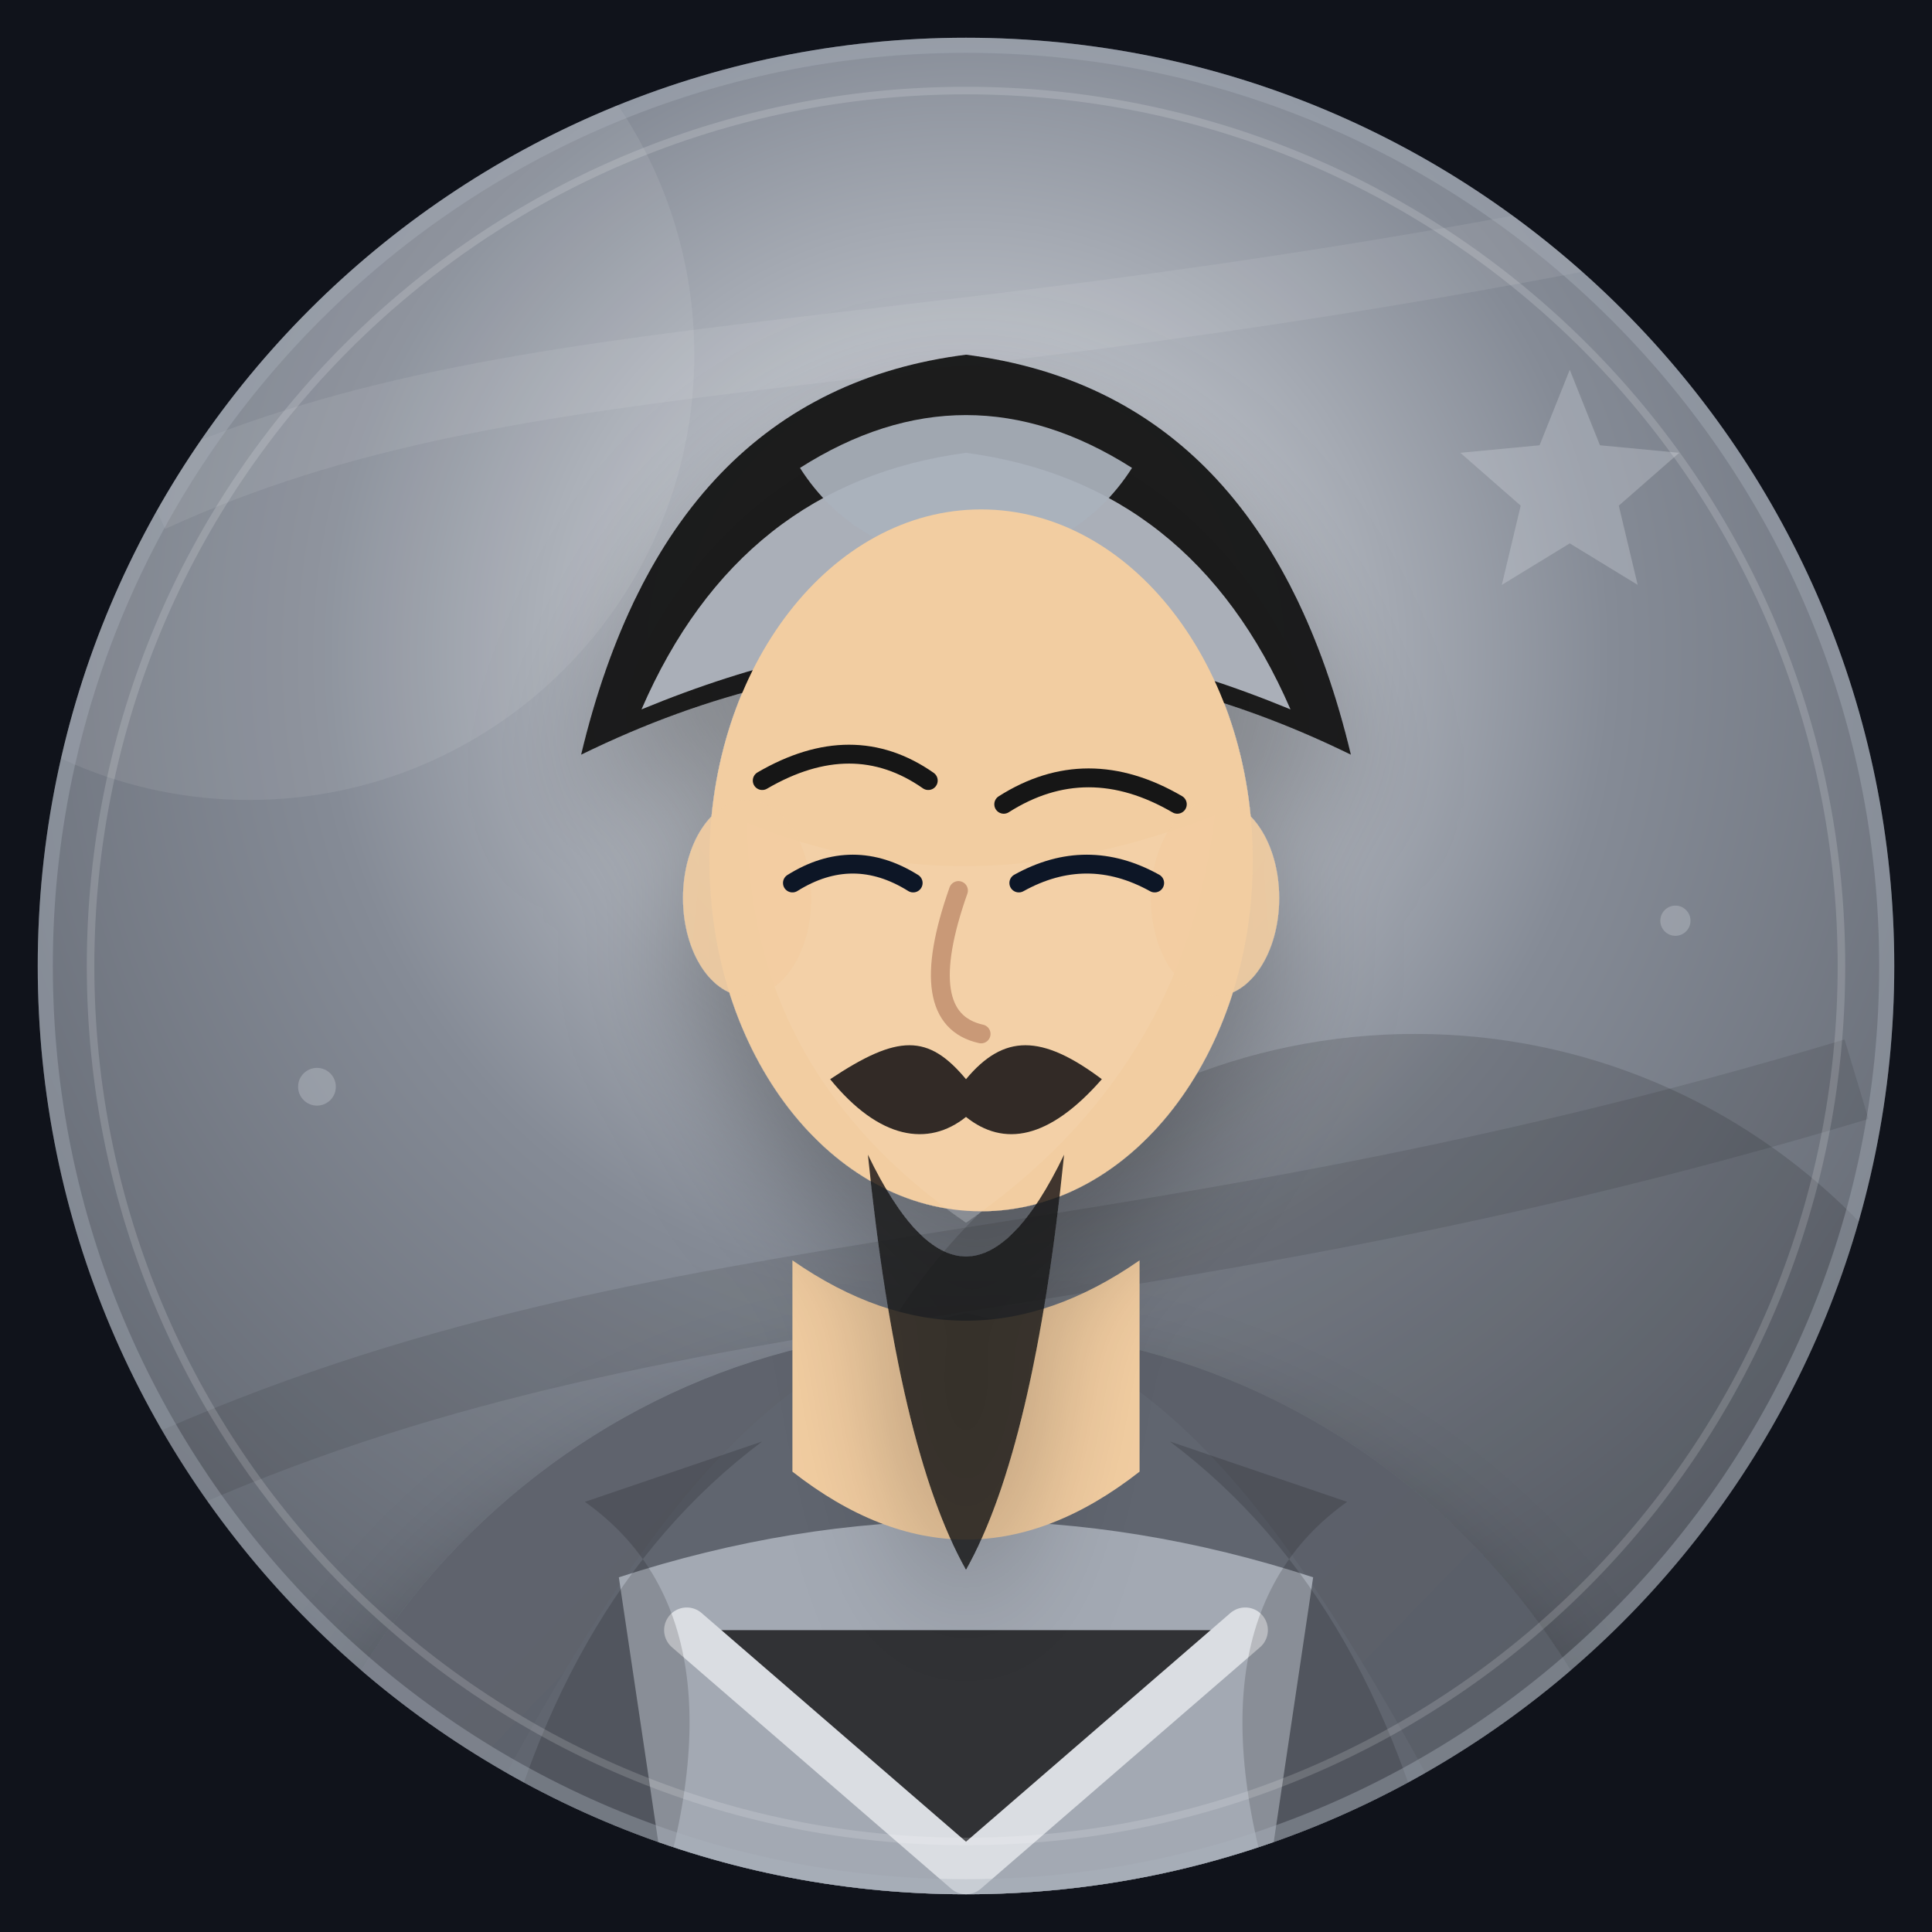
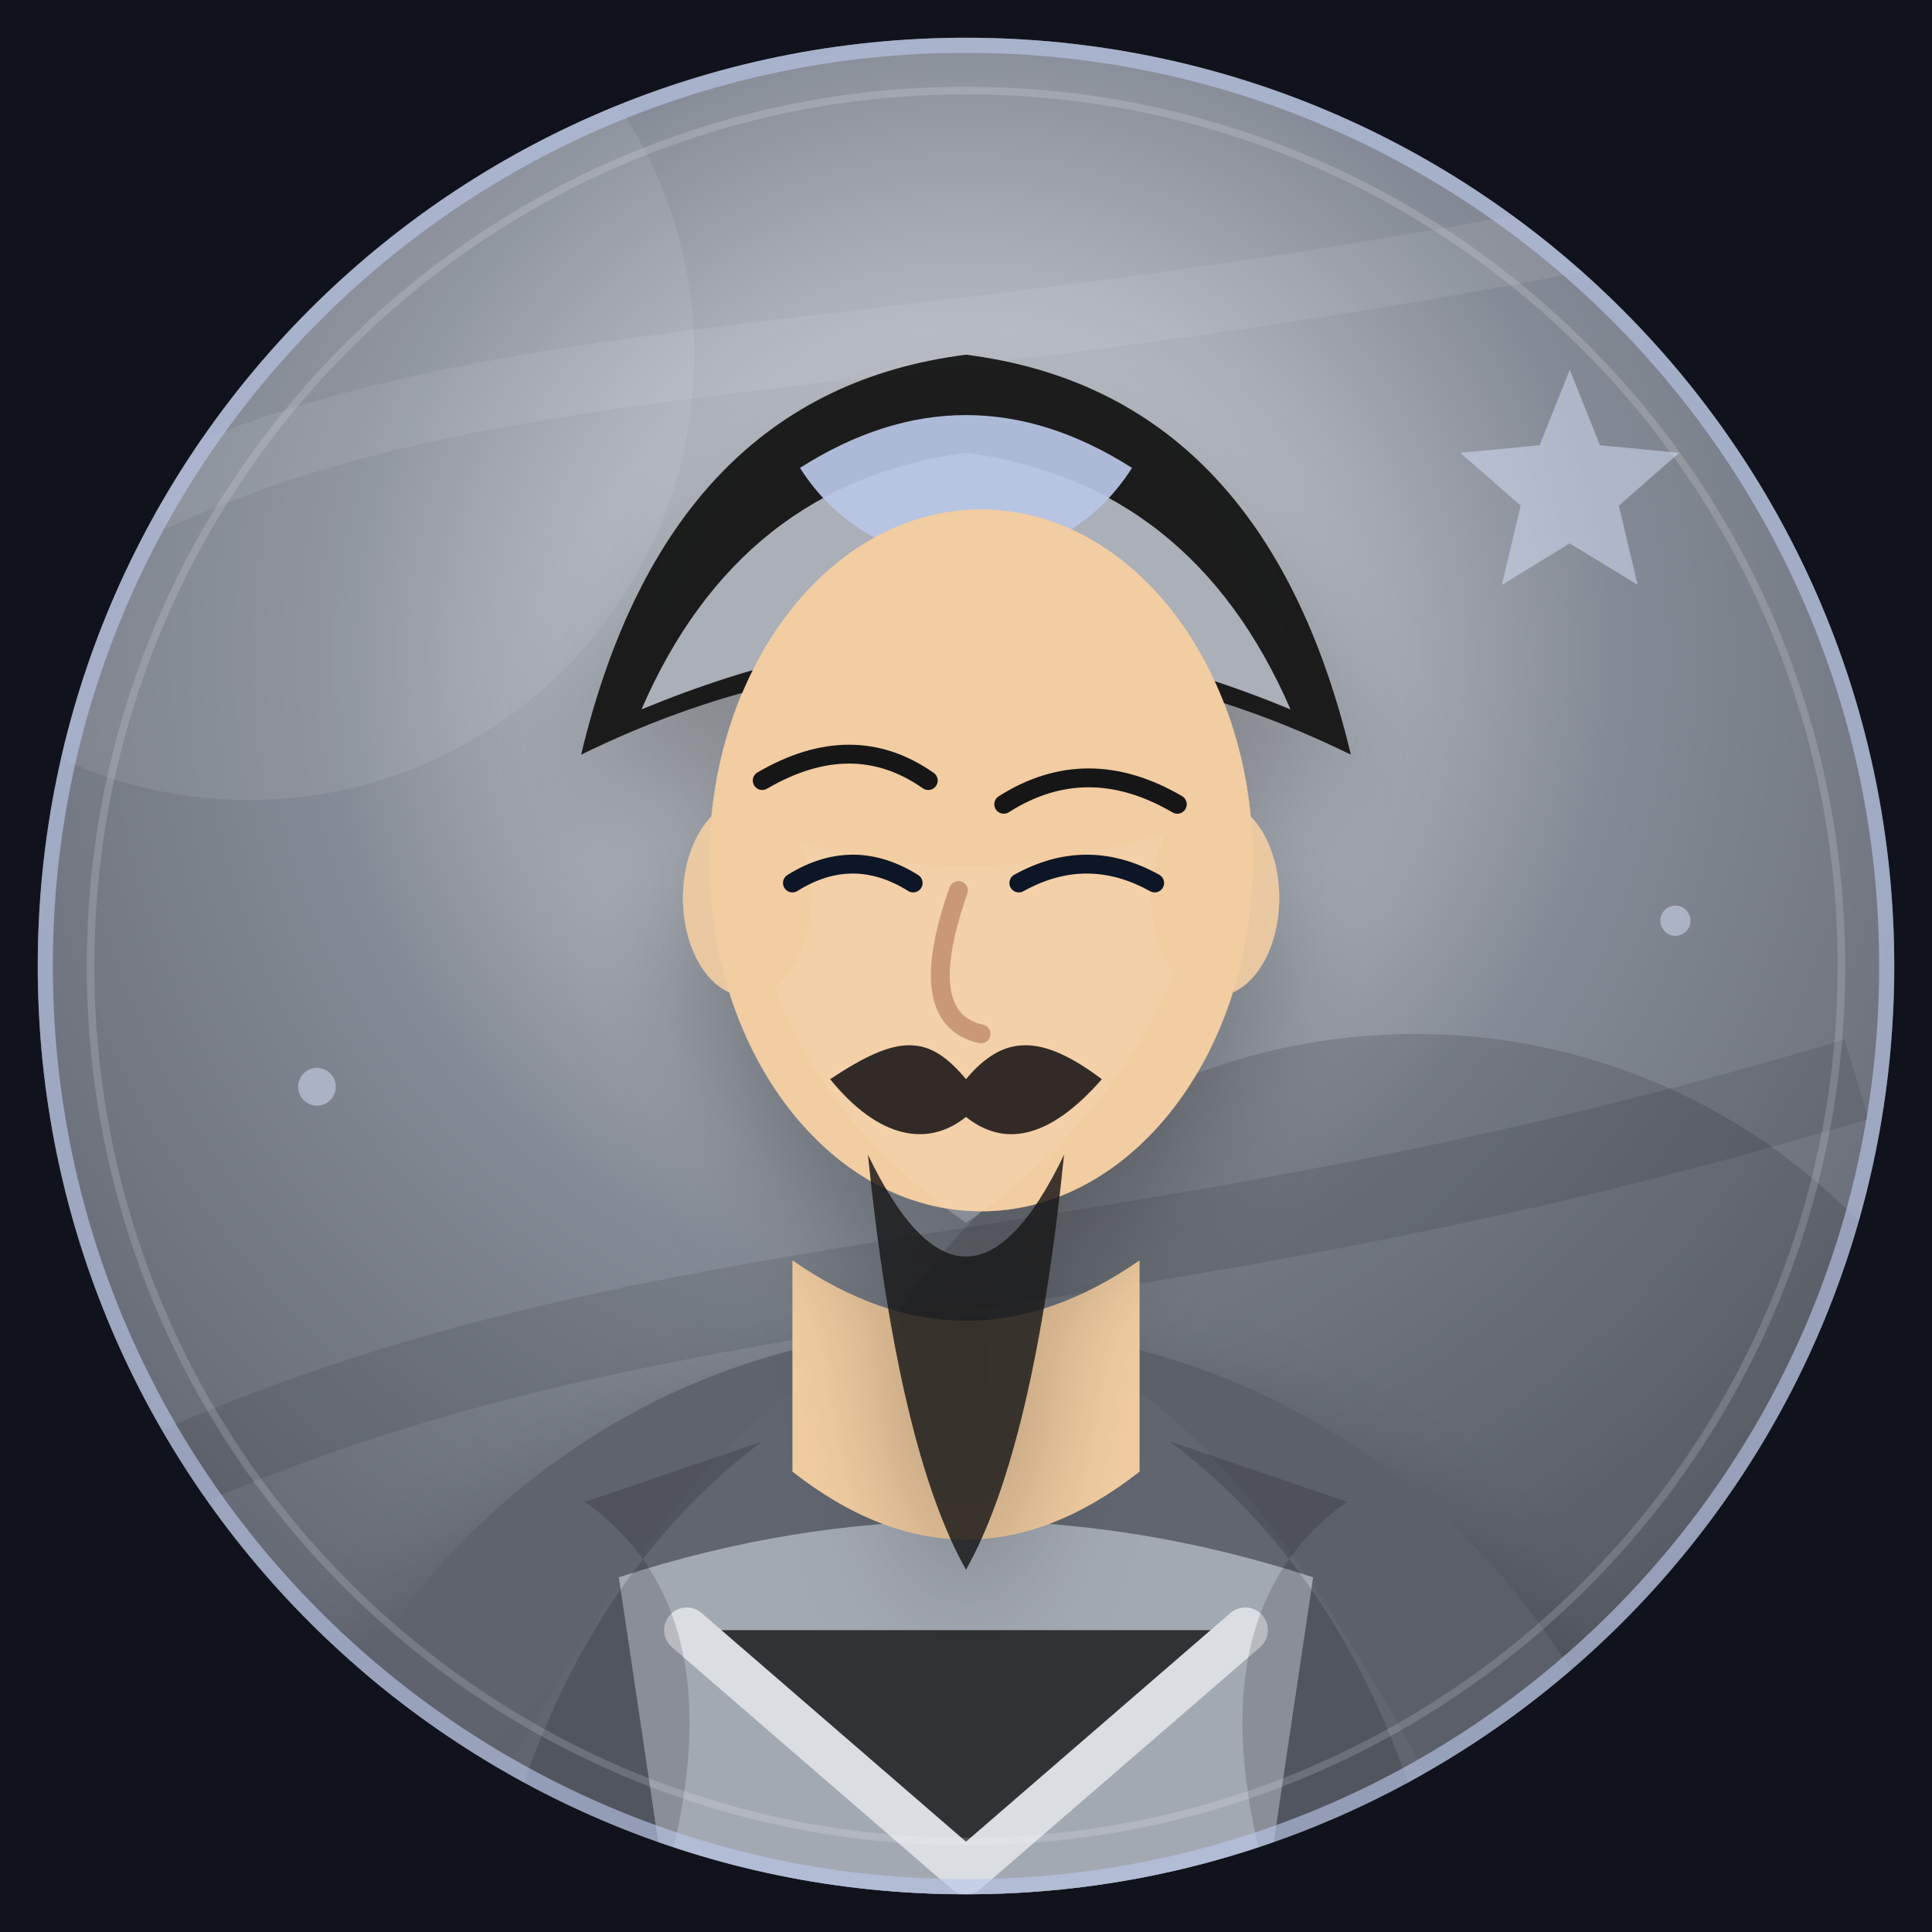
<svg xmlns="http://www.w3.org/2000/svg" viewBox="0 0 512 512" role="img" aria-label="张绣 portrait">
  <defs>
    <radialGradient id="bg" cx="50%" cy="34%" r="72%">
      <stop offset="0%" stop-color="#e2e5ea" />
      <stop offset="46%" stop-color="#858b96" />
      <stop offset="100%" stop-color="#555a63" />
    </radialGradient>
    <linearGradient id="robe" x1="0%" y1="0%" x2="100%" y2="100%">
      <stop offset="0%" stop-color="#60656f" />
      <stop offset="100%" stop-color="#555a63" />
    </linearGradient>
    <filter id="softShadow" x="-20%" y="-20%" width="140%" height="150%">
      <feDropShadow dx="0" dy="16" stdDeviation="16" flood-color="#000" flood-opacity="0.32" />
    </filter>
    <clipPath id="round">
      <circle cx="256" cy="256" r="246" />
    </clipPath>
  </defs>
  <rect width="512" height="512" fill="#10131b" />
  <g clip-path="url(#round)">
    <rect width="512" height="512" fill="url(#bg)" />
    <circle cx="66" cy="94" r="118" fill="#fff" opacity="0.08" />
    <circle cx="375" cy="438" r="164" fill="#000" opacity="0.14" />
    <path d="M40 132 C140 86 244 102 472 52" stroke="#fff" stroke-width="18" opacity="0.08" fill="none" />
    <path d="M28 398 C168 330 286 348 492 286" stroke="#000" stroke-width="22" opacity="0.1" fill="none" />
-     <g opacity="0.28">
-       <path d="M416 98 l8 20 21 2 -16 14 5 21 -18 -11 -18 11 5 -21 -16 -14 21 -2Z" fill="#dfe3e8" />
-       <circle cx="84" cy="288" r="5" fill="#dfe3e8" />
-       <circle cx="444" cy="244" r="4" fill="#dfe3e8" />
+     <g opacity="0.48">
+       <path d="M416 98 l8 20 21 2 -16 14 5 21 -18 -11 -18 11 5 -21 -16 -14 21 -2Z" fill="#dce7ff" />
+       <circle cx="84" cy="288" r="5" fill="#dce7ff" />
+       <circle cx="444" cy="244" r="4" fill="#dce7ff" />
    </g>
    <ellipse cx="256" cy="548" rx="190" ry="196" fill="url(#robe)" filter="url(#softShadow)" />
    <path d="M111 514 C164 410 198 360 256 348 C314 360 348 410 401 514Z" fill="#60656f" />
    <path d="M164 418 Q256 388 348 418 L334 512 H178Z" fill="#bcc3cd" opacity="0.72" />
    <path d="M182 432 L256 496 L330 432" stroke="#f1f3f6" stroke-width="12" stroke-linecap="round" stroke-linejoin="round" opacity="0.7" />
    <path d="M155 398 Q200 430 172 512 H128 Q146 424 202 382Z" fill="#000" opacity="0.16" />
    <path d="M357 398 Q312 430 340 512 H384 Q366 424 310 382Z" fill="#000" opacity="0.16" />
    <path d="M210 334 Q256 366 302 334 V390 Q256 426 210 390Z" fill="#f2cda1" />
    <g filter="url(#softShadow)">
      <path d="M154 200 Q177 104 256 94 Q335 104 358 200 Q307 175 256 176 Q205 175 154 200Z" fill="#171514" opacity="0.96" />
      <path d="M170 188 Q196 128 256 120 Q316 128 342 188 Q296 169 256 169 Q216 169 170 188Z" fill="#bcc3cd" opacity="0.88" />
-       <path d="M212 124 Q256 96 300 124 Q286 146 256 150 Q226 146 212 124Z" fill="#aab2bd" opacity="0.92" />
+       <path d="M212 124 Q256 96 300 124 Q286 146 256 150 Q226 146 212 124Z" fill="#b9c7e7" opacity="0.92" />
      <ellipse cx="260" cy="228" rx="72" ry="93" fill="#f2cda1" />
      <path d="M198 218 Q256 242 322 216 Q314 284 256 324 Q198 284 198 218Z" fill="#fff" opacity="0.06" />
      <ellipse cx="198" cy="238" rx="17" ry="26" fill="#f2cda1" opacity="0.88" />
      <ellipse cx="322" cy="238" rx="17" ry="26" fill="#f2cda1" opacity="0.88" />
      <path d="M202 206.858 Q226 192.858 246 206.858" stroke="#171514" stroke-width="5" stroke-linecap="round" fill="none" />
      <path d="M266 213.142 Q288 199.142 312 213.142" stroke="#171514" stroke-width="5" stroke-linecap="round" fill="none" />
      <path d="M210 234 Q226 224 242 234" stroke="#111827" stroke-width="5" stroke-linecap="round" fill="none" />
      <path d="M270 234 Q288 224 306 234" stroke="#111827" stroke-width="5" stroke-linecap="round" fill="none" />
      <path d="M254 236 Q242 270 260 274" stroke="#a56b50" stroke-width="5" stroke-linecap="round" fill="none" opacity="0.55" />
      <path d="M220 286 C238 274 246 274 256 286 C266 274 276 274 292 286 C278 302 266 304 256 296 C246 304 233 302 220 286Z" fill="#171514" opacity="0.88" />
      <path d="M230 306 Q256 360 282 306 Q274 384 256 416 Q238 384 230 306Z" fill="#171514" opacity="0.82" />
    </g>
-     <circle cx="256" cy="256" r="246" fill="none" stroke="#aab2bd" stroke-width="8" opacity="0.38" />
+     <circle cx="256" cy="256" r="246" fill="none" stroke="#b9c7e7" stroke-width="8" opacity="0.64" />
    <circle cx="256" cy="256" r="232" fill="none" stroke="#fff" stroke-width="2" opacity="0.16" />
  </g>
</svg>
